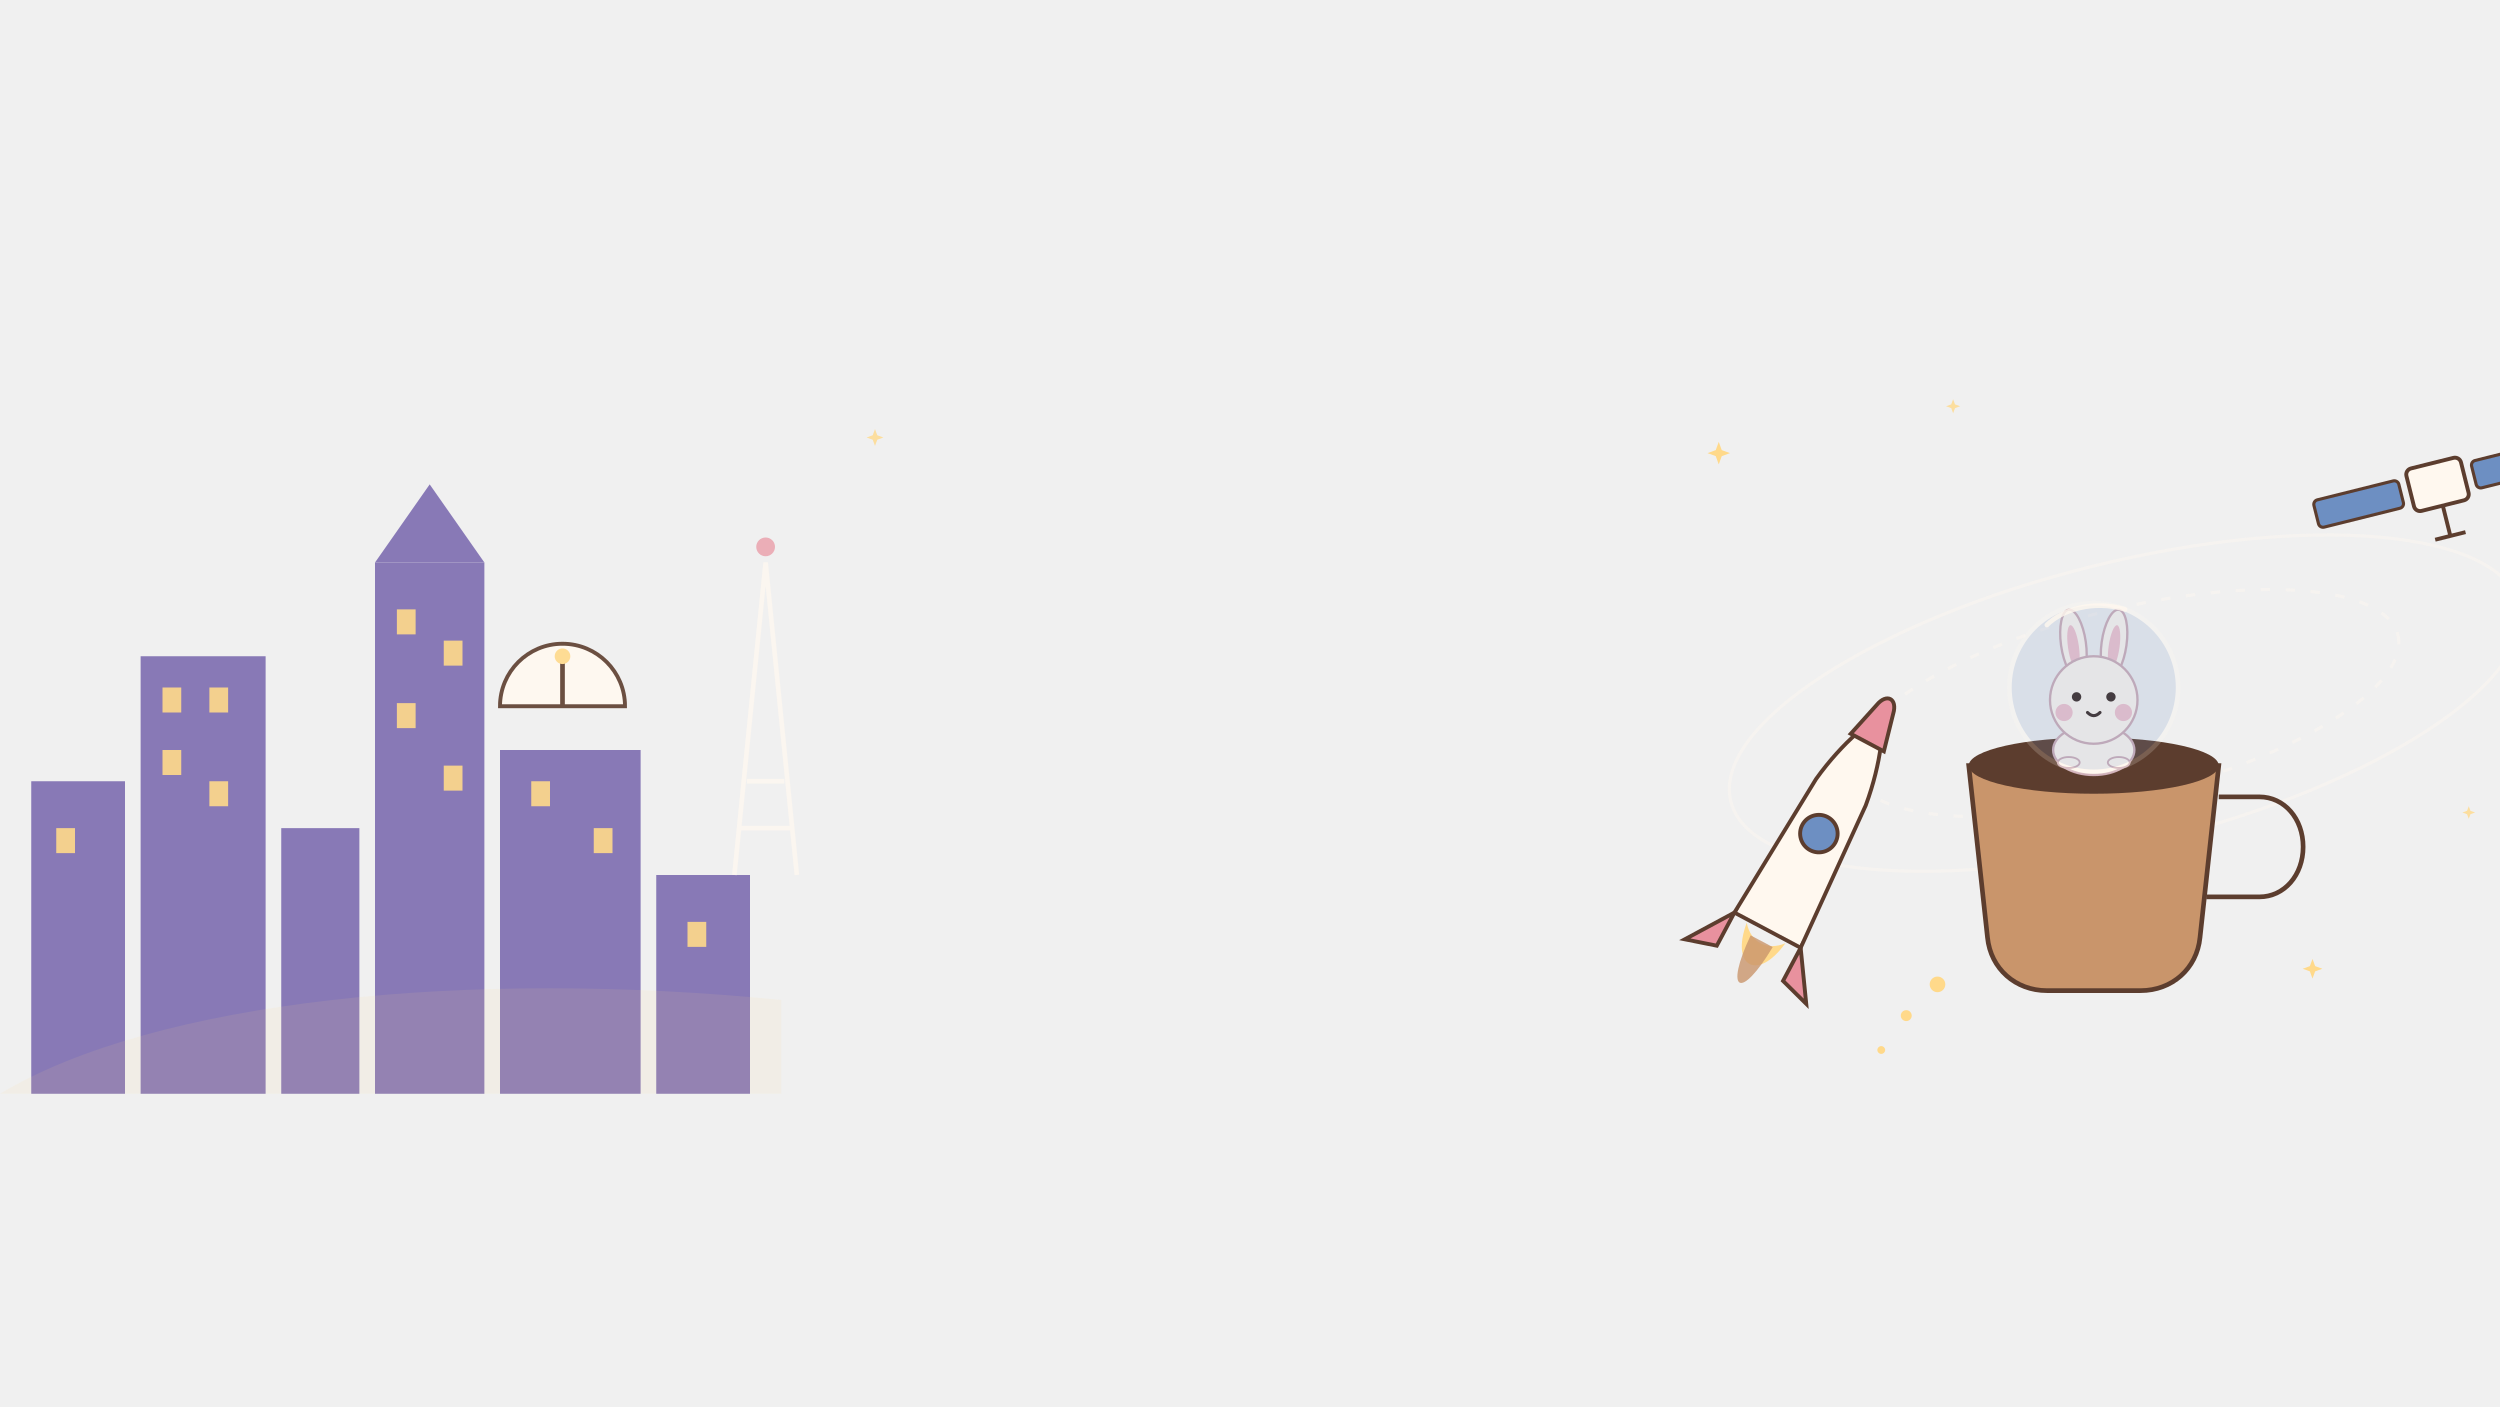
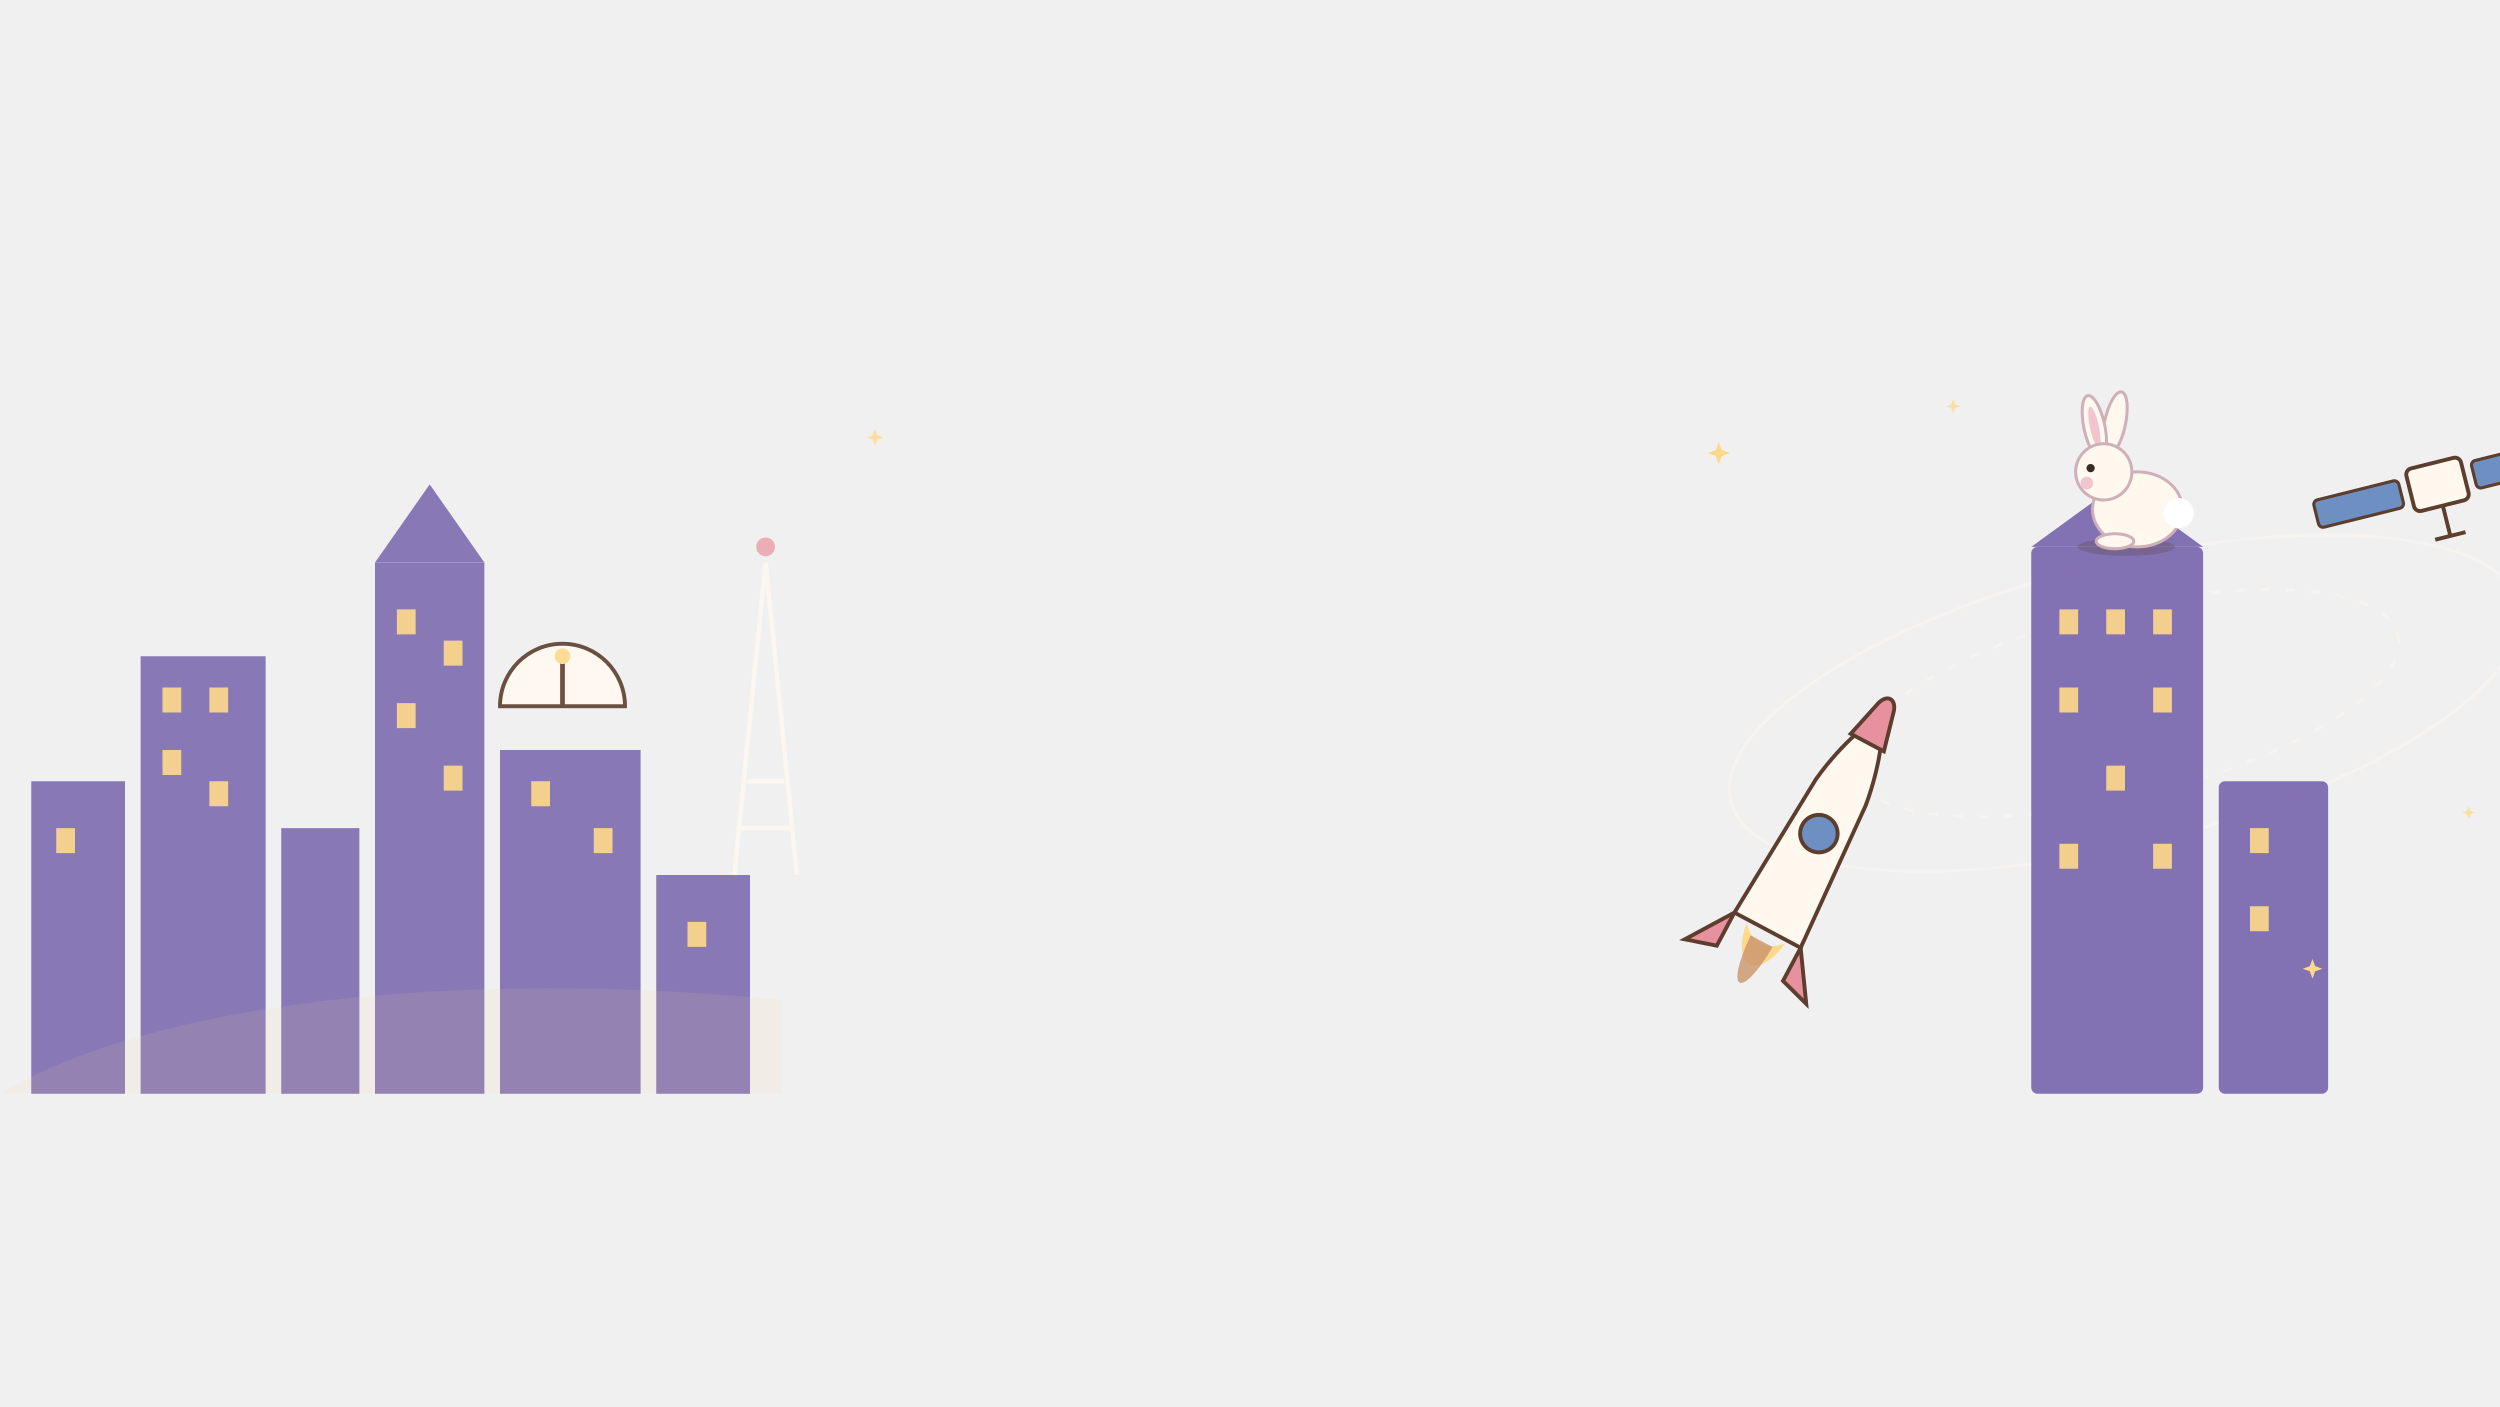
- <svg xmlns="http://www.w3.org/2000/svg" xmlns:xlink="http://www.w3.org/1999/xlink" viewBox="0 -200 1600 900" role="img" aria-label="현대 디오라마 — 도시의 밤과 위성 궤도, 로켓, 머그잔 우주선을 탄 시로">
+ <svg xmlns="http://www.w3.org/2000/svg" xmlns:xlink="http://www.w3.org/1999/xlink" viewBox="0 -200 1600 900" role="img" aria-label="현대 디오라마 — 도시의 밤과 위성 궤도, 로켓, 옥상에서 도시를 내려다보는 시로">
  <defs>
    <g id="shiro">
      <ellipse cx="60" cy="98" rx="26" ry="16" fill="#FFF8EF" stroke="#CFAFB8" stroke-width="1.5" />
      <ellipse cx="47" cy="30" rx="8" ry="22" transform="rotate(-8 47 30)" fill="#FFF8EF" stroke="#CFAFB8" stroke-width="1.5" />
      <ellipse cx="47" cy="32" rx="3.5" ry="14" transform="rotate(-8 47 32)" fill="#F2C4CE" />
      <ellipse cx="73" cy="30" rx="8" ry="22" transform="rotate(8 73 30)" fill="#FFF8EF" stroke="#CFAFB8" stroke-width="1.5" />
      <ellipse cx="73" cy="32" rx="3.5" ry="14" transform="rotate(8 73 32)" fill="#F2C4CE" />
      <circle cx="60" cy="66" r="28" fill="#FFF8EF" stroke="#CFAFB8" stroke-width="1.5" />
      <circle cx="49" cy="64" r="3" fill="#3A2A24" />
      <circle cx="71" cy="64" r="3" fill="#3A2A24" />
      <circle cx="41" cy="74" r="5.5" fill="#F2C4CE" />
      <circle cx="79" cy="74" r="5.5" fill="#F2C4CE" />
      <path d="M56 74q4 4 8 0" fill="none" stroke="#3A2A24" stroke-width="2" stroke-linecap="round" />
      <ellipse cx="44" cy="106" rx="7" ry="3.5" fill="#FFF8EF" stroke="#CFAFB8" stroke-width="1.2" />
      <ellipse cx="76" cy="106" rx="7" ry="3.5" fill="#FFF8EF" stroke="#CFAFB8" stroke-width="1.2" />
    </g>
    <g id="shiro-sit">
      <ellipse cx="3" cy="0" rx="13" ry="2.4" fill="#5C3D2E" opacity=".25" />
      <ellipse cx="0" cy="-10" rx="12" ry="10" fill="#FFF8EF" stroke="#CFAFB8" stroke-width=".8" />
      <circle cx="-11" cy="-9" r="4" fill="#FFFFFF" />
      <ellipse cx="6" cy="-33" rx="2.8" ry="8.5" transform="rotate(-12 6 -33)" fill="#FFF8EF" stroke="#CFAFB8" stroke-width=".8" />
      <ellipse cx="11.5" cy="-32" rx="2.8" ry="8.5" transform="rotate(12 11.5 -32)" fill="#FFF8EF" stroke="#CFAFB8" stroke-width=".8" />
      <ellipse cx="11.5" cy="-32" rx="1.2" ry="5.5" transform="rotate(12 11.5 -32)" fill="#F2C4CE" />
      <circle cx="9" cy="-20" r="7.5" fill="#FFF8EF" stroke="#CFAFB8" stroke-width=".8" />
      <circle cx="12.5" cy="-21" r="1.1" fill="#3A2A24" />
      <circle cx="13.5" cy="-17" r="1.7" fill="#F2C4CE" />
      <ellipse cx="6" cy="-1.5" rx="5" ry="2" fill="#FFF8EF" stroke="#CFAFB8" stroke-width=".8" />
    </g>
    <g id="shiro-hop">
      <ellipse cx="-13" cy="4" rx="7.5" ry="2.6" transform="rotate(25 -13 4)" fill="#FFF8EF" stroke="#CFAFB8" stroke-width=".8" />
      <ellipse cx="0" cy="0" rx="14" ry="8.5" transform="rotate(-18)" fill="#FFF8EF" stroke="#CFAFB8" stroke-width=".8" />
      <circle cx="-13" cy="1" r="4" fill="#FFFFFF" />
      <ellipse cx="12" cy="6" rx="4.5" ry="2" transform="rotate(-30 12 6)" fill="#FFF8EF" stroke="#CFAFB8" stroke-width=".8" />
      <ellipse cx="3" cy="-17" rx="2.8" ry="8.5" transform="rotate(-62 3 -17)" fill="#FFF8EF" stroke="#CFAFB8" stroke-width=".8" />
      <ellipse cx="6" cy="-13" rx="2.8" ry="8" transform="rotate(-72 6 -13)" fill="#FFF8EF" stroke="#CFAFB8" stroke-width=".8" />
      <ellipse cx="6" cy="-13" rx="1.2" ry="5" transform="rotate(-72 6 -13)" fill="#F2C4CE" />
      <circle cx="13" cy="-9" r="7.5" fill="#FFF8EF" stroke="#CFAFB8" stroke-width=".8" />
      <circle cx="16.5" cy="-10" r="1.1" fill="#3A2A24" />
      <circle cx="17.5" cy="-6" r="1.7" fill="#F2C4CE" />
-     </g>
-     <g id="mug" stroke="#5C3D2E" stroke-width="2" stroke-linejoin="round" stroke-linecap="round">
-       <path d="M0 0h24l-1.5 13c-.3 3-3 5-6 5H7c-3 0-5.7-2-6-5z" fill="#C9956B" />
-       <path d="M24 3h3.5c3 0 4.5 2 4.5 4.5S30.5 12 27.5 12H23" fill="none" />
-       <ellipse cx="12" cy="0" rx="12" ry="3" fill="#5C3D2E" stroke="none" />
-       <path d="M9 0c1-1.6 3-1 3 .4 0-1.4 2-2 3-.4.6 1-1 2.4-3 3.4-2-1-3.6-2.4-3-3.4z" fill="#FFF8EF" stroke="none" />
-       <path d="M7-6c-1.5-2 1.5-4 0-7M14-7c-1.5-2 1.5-4 0-7" fill="none" stroke="#FFF8EF" stroke-width="1.5" opacity=".8" />
    </g>
  </defs>
  <g fill="#6E5BA8" opacity=".8">
    <rect x="20" y="300" width="60" height="200" />
    <rect x="90" y="220" width="80" height="280" />
    <rect x="180" y="330" width="50" height="170" />
    <rect x="240" y="160" width="70" height="340" />
    <rect x="320" y="280" width="90" height="220" />
    <rect x="420" y="360" width="60" height="140" />
    <path d="M240 160l35-50 35 50z" />
  </g>
  <g fill="#FFD98A" opacity=".9">
    <rect x="104" y="240" width="12" height="16" />
    <rect x="134" y="240" width="12" height="16" />
    <rect x="104" y="280" width="12" height="16" />
    <rect x="134" y="300" width="12" height="16" />
    <rect x="254" y="190" width="12" height="16" />
    <rect x="284" y="210" width="12" height="16" />
    <rect x="254" y="250" width="12" height="16" />
    <rect x="284" y="290" width="12" height="16" />
    <rect x="340" y="300" width="12" height="16" />
    <rect x="380" y="330" width="12" height="16" />
    <rect x="36" y="330" width="12" height="16" />
    <rect x="440" y="390" width="12" height="16" />
  </g>
  <g stroke="#FFF8EF" stroke-width="3" fill="none" opacity=".7">
    <path d="M470 360l20-200 20 200M478 300h24M474 330h32" />
    <circle cx="490" cy="150" r="6" fill="#E8919E" stroke="none" />
  </g>
  <g transform="translate(360 262)" opacity=".9">
    <path d="M-40-10a40 40 0 0 1 80 0z" fill="#FFF8EF" stroke="#5C3D2E" stroke-width="2.5" />
    <path d="M0-10l0-30" stroke="#5C3D2E" stroke-width="3" />
    <circle cy="-42" r="5" fill="#FFD98A" />
  </g>
  <path d="M0 500c100-60 300-80 500-60v60z" fill="#FFD98A" opacity=".1" />
  <g fill="none" stroke="#FFF8EF" stroke-width="2" opacity=".4">
    <ellipse cx="1360" cy="250" rx="260" ry="90" transform="rotate(-14 1360 250)" />
    <ellipse cx="1360" cy="250" rx="180" ry="60" transform="rotate(-14 1360 250)" stroke-dasharray="6 10" />
  </g>
  <g transform="translate(1560 110) rotate(-14)">
    <rect x="-18" y="-14" width="36" height="28" rx="4" fill="#FFF8EF" stroke="#5C3D2E" stroke-width="2.5" />
    <rect x="-80" y="-9" width="56" height="18" rx="3" fill="#6D8FC2" stroke="#5C3D2E" stroke-width="2" />
    <rect x="24" y="-9" width="56" height="18" rx="3" fill="#6D8FC2" stroke="#5C3D2E" stroke-width="2" />
    <path d="M0 14v20M-10 34h20" stroke="#5C3D2E" stroke-width="2.5" />
  </g>
  <g transform="translate(1150 360) rotate(28)">
    <path d="M-24 40h48l-6-100c-4-30-14-50-18-60-4 10-14 30-18 60z" fill="#FFF8EF" stroke="#5C3D2E" stroke-width="2.5" />
    <path d="M-6-120c2-10 10-10 12 0l6 24h-24z" fill="#E8919E" stroke="#5C3D2E" stroke-width="2.5" />
    <circle cy="-30" r="12" fill="#6D8FC2" stroke="#5C3D2E" stroke-width="2.5" />
    <path d="M-24 40l-20 30 20-6zM24 40l20 30-20-6z" fill="#E8919E" stroke="#5C3D2E" stroke-width="2.5" />
    <path d="M-14 42c4 30 24 30 28 0-8 10-20 10-28 0z" fill="#FFD98A" />
    <path d="M-8 48c2 40 14 40 16 0" fill="#C9956B" opacity=".8" />
  </g>
-   <g transform="translate(1340 300)">
-     <path d="M-80-10h160l-12 110c-2 20-18 34-38 34h-60c-20 0-36-14-38-34z" fill="#C9956B" stroke="#5C3D2E" stroke-width="3" />
-     <path d="M80 10h26c16 0 28 14 28 32s-12 32-28 32H72" fill="none" stroke="#5C3D2E" stroke-width="3" />
-     <ellipse cx="0" cy="-10" rx="80" ry="18" fill="#5C3D2E" />
-     <g transform="translate(-60 -118) scale(1)">
-       <use xlink:href="#shiro" />
-     </g>
-     <circle cx="0" cy="-60" r="54" fill="#6D8FC2" opacity=".18" stroke="#FFF8EF" stroke-width="3" />
-     <path d="M-30-100c10-10 30-16 50-10" fill="none" stroke="#FFF8EF" stroke-width="3" stroke-linecap="round" opacity=".8" />
-     <g fill="#FFD98A">
-       <circle cx="-100" cy="130" r="5" />
-       <circle cx="-120" cy="150" r="3.5" />
-       <circle cx="-136" cy="172" r="2.5" />
-     </g>
+   <g fill="#6E5BA8" opacity=".85">
+     <rect x="1300" y="150" width="110" height="350" rx="4" />
+     <rect x="1420" y="300" width="70" height="200" rx="4" />
+     <path d="M1300 150l55-40 55 40z" />
+   </g>
+   <g fill="#FFD98A" opacity=".9">
+     <rect x="1318" y="190" width="12" height="16" />
+     <rect x="1348" y="190" width="12" height="16" />
+     <rect x="1378" y="190" width="12" height="16" />
+     <rect x="1318" y="240" width="12" height="16" />
+     <rect x="1378" y="240" width="12" height="16" />
+     <rect x="1348" y="290" width="12" height="16" />
+     <rect x="1318" y="340" width="12" height="16" />
+     <rect x="1378" y="340" width="12" height="16" />
+     <rect x="1440" y="330" width="12" height="16" />
+     <rect x="1440" y="380" width="12" height="16" />
+   </g>
+   <path d="M1355 110v-30" stroke="#FFF8EF" stroke-width="3" />
+   <circle cx="1355" cy="76" r="5" fill="#E8919E" />
+   <g transform="translate(1368 150) scale(2.4)">
+     <use xlink:href="#shiro-sit" transform="scale(-1 1)" />
  </g>
  <g transform="translate(1100 90) scale(0.8)" opacity="1">
    <path d="M0-9l2.4 6.6L9 0l-6.6 2.4L0 9l-2.4-6.6L-9 0l6.6-2.4z" fill="#FFD98A" />
  </g>
  <g transform="translate(1250 60) scale(0.5)" opacity="0.8">
    <path d="M0-9l2.4 6.6L9 0l-6.6 2.4L0 9l-2.4-6.6L-9 0l6.6-2.4z" fill="#FFD98A" />
  </g>
  <g transform="translate(1480 420) scale(0.7)" opacity="1">
    <path d="M0-9l2.4 6.6L9 0l-6.6 2.4L0 9l-2.4-6.6L-9 0l6.6-2.4z" fill="#FFD98A" />
  </g>
  <g transform="translate(1580 320) scale(0.45)" opacity="0.8">
    <path d="M0-9l2.4 6.6L9 0l-6.6 2.4L0 9l-2.4-6.6L-9 0l6.6-2.4z" fill="#FFD98A" />
  </g>
  <g transform="translate(560 80) scale(0.6)" opacity="0.8">
    <path d="M0-9l2.4 6.6L9 0l-6.6 2.4L0 9l-2.4-6.6L-9 0l6.6-2.4z" fill="#FFD98A" />
  </g>
</svg>
